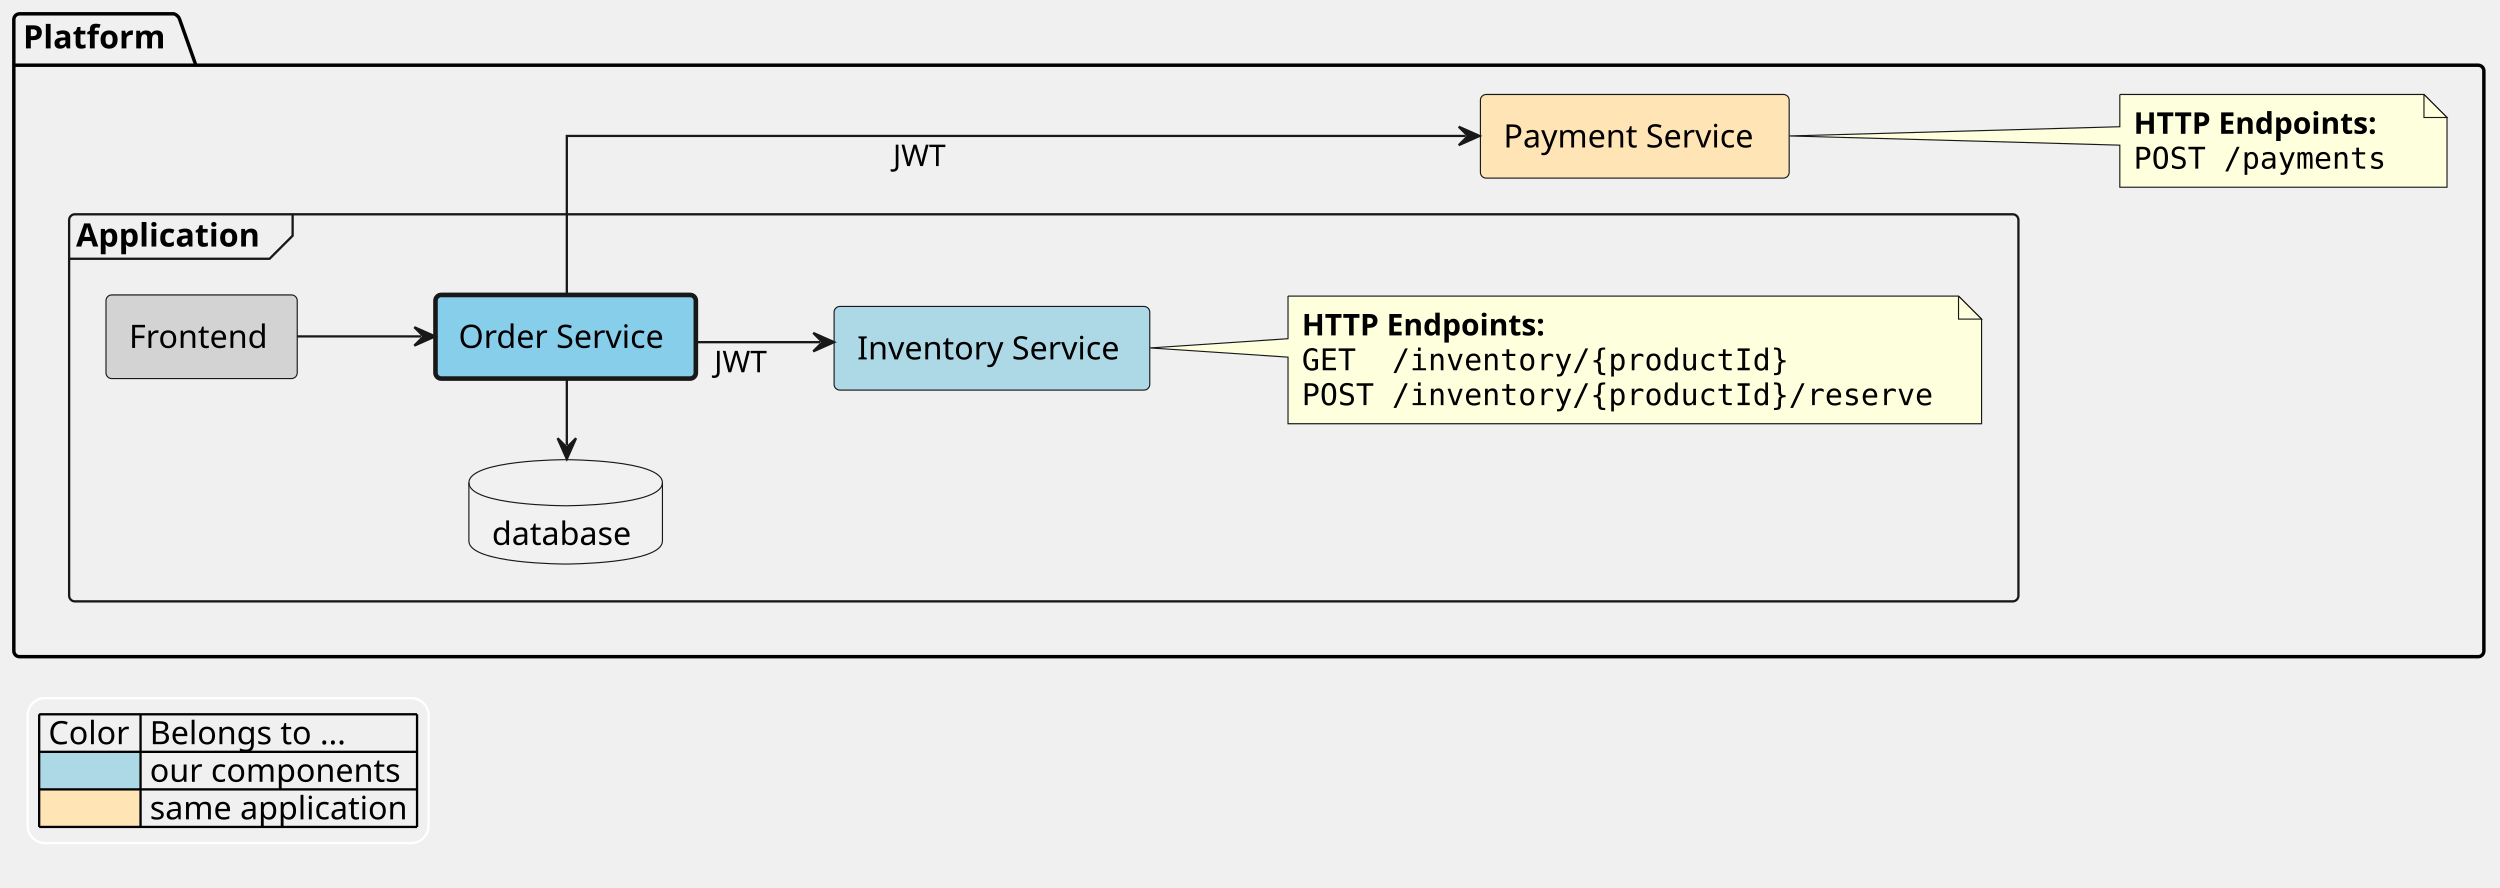
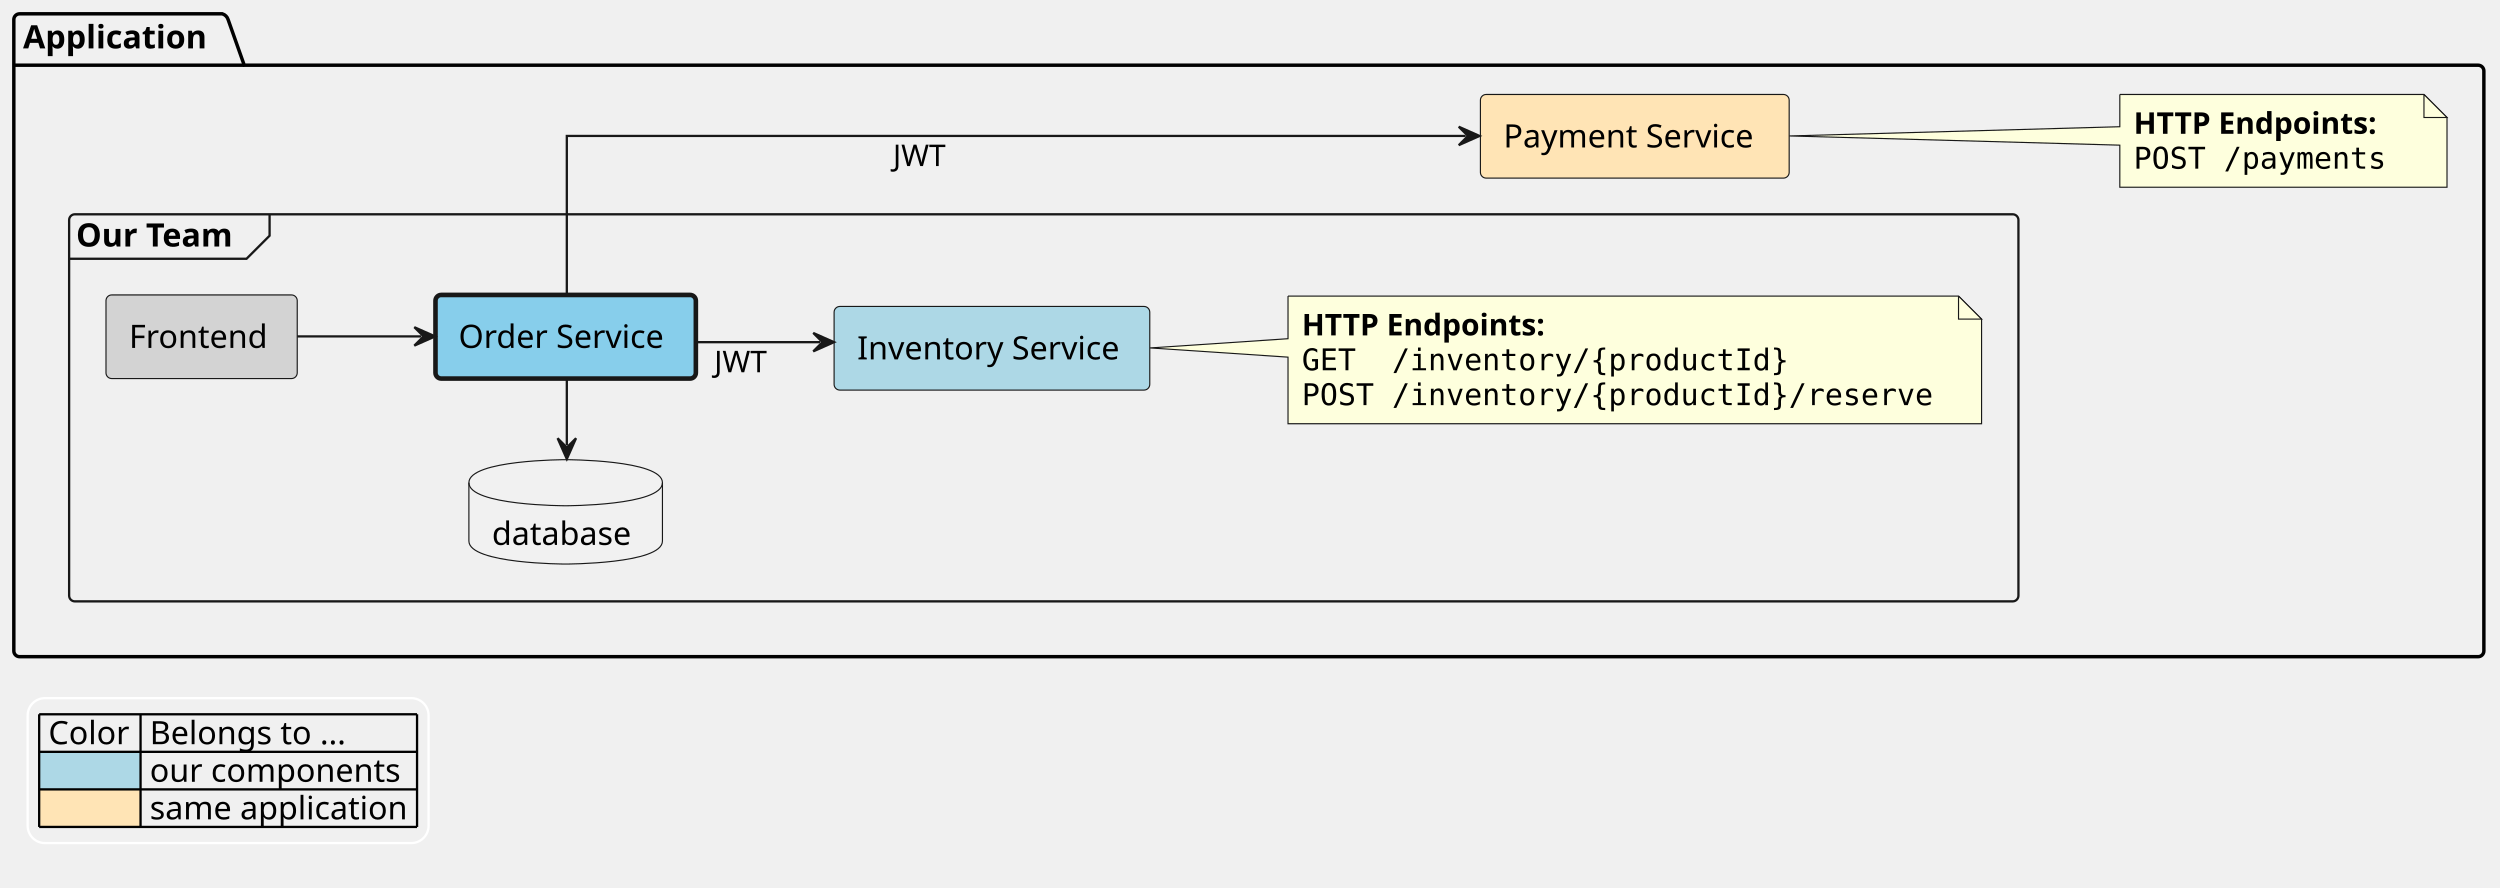
<svg xmlns="http://www.w3.org/2000/svg" contentStyleType="text/css" height="385px" preserveAspectRatio="none" style="width:1085px;height:385px;background:#FFFFFF;" version="1.1" viewBox="0 0 1085 385" width="1085px" zoomAndPan="magnify">
  <defs />
  <g>
-     <g id="cluster_Platform">
-       <path d="M8.5,6 L75.5,6 A3.75,3.75 0 0 1 78,8.5 L85,28.297 L1075.5,28.297 A2.5,2.5 0 0 1 1078,30.797 L1078,282.5 A2.5,2.5 0 0 1 1075.5,285 L8.5,285 A2.5,2.5 0 0 1 6,282.5 L6,8.5 A2.5,2.5 0 0 1 8.5,6 " fill="none" style="stroke:#000000;stroke-width:1.5;" />
-       <line style="stroke:#000000;stroke-width:1.5;" x1="6" x2="85" y1="28.297" y2="28.297" />
-       <text fill="#000000" font-family="sans-serif" font-size="14" font-weight="bold" lengthAdjust="spacing" textLength="66" x="10" y="20.995">Platform</text>
+     <g id="cluster_Application">
+       <path d="M8.5,6 L96.5,6 A3.75,3.75 0 0 1 99,8.5 L106,28.297 L1075.5,28.297 A2.5,2.5 0 0 1 1078,30.797 L1078,282.5 A2.5,2.5 0 0 1 1075.5,285 L8.5,285 A2.5,2.5 0 0 1 6,282.5 L6,8.5 A2.5,2.5 0 0 1 8.5,6 " fill="none" style="stroke:#000000;stroke-width:1.5;" />
+       <line style="stroke:#000000;stroke-width:1.5;" x1="6" x2="106" y1="28.297" y2="28.297" />
+       <text fill="#000000" font-family="sans-serif" font-size="14" font-weight="bold" lengthAdjust="spacing" textLength="87" x="10" y="20.995">Application</text>
    </g>
-     <g id="cluster_Application">
+     <g id="cluster_Our Team">
      <rect fill="none" height="168" rx="2.5" ry="2.5" style="stroke:#181818;stroke-width:1.0;" width="846" x="30" y="93" />
-       <path d="M127,93 L127,102.297 L117,112.297 L30,112.297 " fill="none" style="stroke:#181818;stroke-width:1.0;" />
-       <text fill="#000000" font-family="sans-serif" font-size="14" font-weight="bold" lengthAdjust="spacing" textLength="87" x="33" y="106.995">Application</text>
+       <path d="M117,93 L117,102.297 L107,112.297 L30,112.297 " fill="none" style="stroke:#181818;stroke-width:1.0;" />
+       <text fill="#000000" font-family="sans-serif" font-size="14" font-weight="bold" lengthAdjust="spacing" textLength="77" x="33" y="106.995">Our Team</text>
    </g>
-     <g id="elem_platform__payment_service">
+     <g id="elem_application__payment_service">
      <rect fill="#FFE4B5" height="36.297" rx="2.5" ry="2.5" style="stroke:#181818;stroke-width:0.5;" width="134" x="642.5" y="41" />
      <text fill="#000000" font-family="sans-serif" font-size="14" lengthAdjust="spacing" textLength="114" x="652.5" y="63.995">Payment Service</text>
    </g>
    <g id="elem_GMN12">
      <path d="M920,41 L920,55 L776.57,59 L920,63 L920,81.266 A0,0 0 0 0 920,81.266 L1062,81.266 A0,0 0 0 0 1062,81.266 L1062,51 L1052,41 L920,41 A0,0 0 0 0 920,41 " fill="#FEFFDD" style="stroke:#181818;stroke-width:0.5;" />
      <path d="M1052,41 L1052,51 L1062,51 L1052,41 " fill="#FEFFDD" style="stroke:#181818;stroke-width:0.5;" />
      <text fill="#000000" font-family="sans-serif" font-size="13" font-weight="bold" lengthAdjust="spacing" textLength="121" x="926" y="58.067">HTTP Endpoints:</text>
      <text fill="#000000" font-family="monospace" font-size="13" lengthAdjust="spacing" textLength="112" x="926" y="73.2">POST /payments</text>
    </g>
-     <g id="elem_platform__application__frontend">
+     <g id="elem_application__team__frontend">
      <rect fill="#D3D3D3" height="36.297" rx="2.5" ry="2.5" style="stroke:#181818;stroke-width:0.5;" width="83" x="46" y="128" />
      <text fill="#000000" font-family="sans-serif" font-size="14" lengthAdjust="spacing" textLength="63" x="56" y="150.995">Frontend</text>
    </g>
-     <g id="elem_platform__application__order_service">
+     <g id="elem_application__team__order_service">
      <rect fill="#87CEEB" height="36.297" rx="2.5" ry="2.5" style="stroke:#181818;stroke-width:2.0;" width="113" x="189" y="128" />
      <text fill="#000000" font-family="sans-serif" font-size="14" lengthAdjust="spacing" textLength="93" x="199" y="150.995">Order Service</text>
    </g>
-     <g id="elem_platform__application__order_database">
+     <g id="elem_application__team__order_database">
      <path d="M203.5,209.5 C203.5,199.5 245.5,199.5 245.5,199.5 C245.5,199.5 287.5,199.5 287.5,209.5 L287.5,234.797 C287.5,244.797 245.5,244.797 245.5,244.797 C245.5,244.797 203.5,244.797 203.5,234.797 L203.5,209.5 " fill="#F1F1F1" style="stroke:#181818;stroke-width:0.5;" />
      <path d="M203.5,209.5 C203.5,219.5 245.5,219.5 245.5,219.5 C245.5,219.5 287.5,219.5 287.5,209.5 " fill="none" style="stroke:#181818;stroke-width:0.5;" />
      <text fill="#000000" font-family="sans-serif" font-size="14" lengthAdjust="spacing" textLength="64" x="213.5" y="236.495">database</text>
    </g>
-     <g id="elem_platform__application__inventory_service">
+     <g id="elem_application__team__inventory_service">
      <rect fill="#ADD8E6" height="36.297" rx="2.5" ry="2.5" style="stroke:#181818;stroke-width:0.5;" width="137" x="362" y="133" />
      <text fill="#000000" font-family="sans-serif" font-size="14" lengthAdjust="spacing" textLength="117" x="372" y="155.995">Inventory Service</text>
    </g>
    <g id="elem_GMN8">
      <path d="M559,128.5 L559,147 L499.11,151 L559,155 L559,183.898 A0,0 0 0 0 559,183.898 L860,183.898 A0,0 0 0 0 860,183.898 L860,138.5 L850,128.5 L559,128.5 A0,0 0 0 0 559,128.5 " fill="#FEFFDD" style="stroke:#181818;stroke-width:0.5;" />
      <path d="M850,128.5 L850,138.5 L860,138.5 L850,128.5 " fill="#FEFFDD" style="stroke:#181818;stroke-width:0.5;" />
      <text fill="#000000" font-family="sans-serif" font-size="13" font-weight="bold" lengthAdjust="spacing" textLength="121" x="565" y="145.567">HTTP Endpoints:</text>
      <text fill="#000000" font-family="monospace" font-size="13" lengthAdjust="spacing" textLength="216" x="565" y="160.7">GET  /inventory/{productId}</text>
      <text fill="#000000" font-family="monospace" font-size="13" lengthAdjust="spacing" textLength="280" x="565" y="175.833">POST /inventory/{productId}/reserve</text>
    </g>
-     <g id="link_platform__application__frontend_platform__application__order_service">
-       <path d="M129.01,146 C147.3,146 163.07,146 182.82,146 " fill="none" id="platform__application__frontend-to-platform__application__order_service" style="stroke:#181818;stroke-width:1.0;" />
+     <g id="link_application__team__frontend_application__team__order_service">
+       <path d="M129.01,146 C147.3,146 163.07,146 182.82,146 " fill="none" id="application__team__frontend-to-application__team__order_service" style="stroke:#181818;stroke-width:1.0;" />
      <polygon fill="#181818" points="188.82,146,179.82,142,183.82,146,179.82,150,188.82,146" style="stroke:#181818;stroke-width:1.0;" />
    </g>
-     <g id="link_platform__application__order_database_platform__application__order_service">
-       <path d="M246,193.2 C246,182 246,174.7 246,164.2 " fill="none" id="platform__application__order_database-backto-platform__application__order_service" style="stroke:#181818;stroke-width:1.0;" />
+     <g id="link_application__team__order_database_application__team__order_service">
+       <path d="M246,193.2 C246,182 246,174.7 246,164.2 " fill="none" id="application__team__order_database-backto-application__team__order_service" style="stroke:#181818;stroke-width:1.0;" />
      <polygon fill="#181818" points="246,199.2,250,190.2,246,194.2,242,190.2,246,199.2" style="stroke:#181818;stroke-width:1.0;" />
    </g>
-     <g id="link_platform__application__order_service_platform__application__inventory_service">
-       <path d="M302.01,148.5 C320.93,148.5 336.22,148.5 355.95,148.5 " fill="none" id="platform__application__order_service-to-platform__application__inventory_service" style="stroke:#181818;stroke-width:1.0;" />
+     <g id="link_application__team__order_service_application__team__inventory_service">
+       <path d="M302.01,148.5 C320.93,148.5 336.22,148.5 355.95,148.5 " fill="none" id="application__team__order_service-to-application__team__inventory_service" style="stroke:#181818;stroke-width:1.0;" />
      <polygon fill="#181818" points="361.95,148.5,352.95,144.5,356.95,148.5,352.95,152.5,361.95,148.5" style="stroke:#181818;stroke-width:1.0;" />
      <text fill="#000000" font-family="sans-serif" font-size="13" lengthAdjust="spacing" textLength="21" x="309.98" y="161.567">JWT</text>
    </g>
-     <g id="link_platform__application__order_service_platform__payment_service">
-       <path d="M246,127.97 C246,102.49 246,59 246,59 C246,59 507.55,59 636.1,59 " fill="none" id="platform__application__order_service-to-platform__payment_service" style="stroke:#181818;stroke-width:1.0;" />
+     <g id="link_application__team__order_service_application__payment_service">
+       <path d="M246,127.97 C246,102.49 246,59 246,59 C246,59 507.55,59 636.1,59 " fill="none" id="application__team__order_service-to-application__payment_service" style="stroke:#181818;stroke-width:1.0;" />
      <polygon fill="#181818" points="642.1,59,633.1,55,637.1,59,633.1,63,642.1,59" style="stroke:#181818;stroke-width:1.0;" />
      <text fill="#000000" font-family="sans-serif" font-size="13" lengthAdjust="spacing" textLength="21" x="387.56" y="72.067">JWT</text>
    </g>
    <rect fill="none" height="62.891" id="_legend" rx="7.5" ry="7.5" style="stroke:#FFFFFF;stroke-width:1.0;" width="174" x="12" y="303" />
    <text fill="#000000" font-family="sans-serif" font-size="14" lengthAdjust="spacing" textLength="36" x="21" y="322.995">Color</text>
    <text fill="#000000" font-family="sans-serif" font-size="14" lengthAdjust="spacing" textLength="91" x="65" y="322.995">Belongs to ...</text>
    <rect fill="#ADD8E6" height="16.297" style="stroke:none;stroke-width:1.0;" width="44" x="17" y="326.297" />
    <text fill="#000000" font-family="sans-serif" font-size="14" lengthAdjust="spacing" textLength="4" x="17" y="339.292"> </text>
    <text fill="#000000" font-family="sans-serif" font-size="14" lengthAdjust="spacing" textLength="115" x="65" y="339.292">our components</text>
    <rect fill="#FFE4B5" height="16.297" style="stroke:none;stroke-width:1.0;" width="44" x="17" y="342.594" />
    <text fill="#000000" font-family="sans-serif" font-size="14" lengthAdjust="spacing" textLength="4" x="17" y="355.589"> </text>
    <text fill="#000000" font-family="sans-serif" font-size="14" lengthAdjust="spacing" textLength="116" x="65" y="355.589">same application</text>
    <line style="stroke:#000000;stroke-width:1.0;" x1="17" x2="181" y1="310" y2="310" />
    <line style="stroke:#000000;stroke-width:1.0;" x1="17" x2="181" y1="326.297" y2="326.297" />
    <line style="stroke:#000000;stroke-width:1.0;" x1="17" x2="181" y1="342.594" y2="342.594" />
    <line style="stroke:#000000;stroke-width:1.0;" x1="17" x2="181" y1="358.891" y2="358.891" />
    <line style="stroke:#000000;stroke-width:1.0;" x1="17" x2="17" y1="310" y2="358.891" />
    <line style="stroke:#000000;stroke-width:1.0;" x1="61" x2="61" y1="310" y2="358.891" />
    <line style="stroke:#000000;stroke-width:1.0;" x1="181" x2="181" y1="310" y2="358.891" />
  </g>
</svg>
